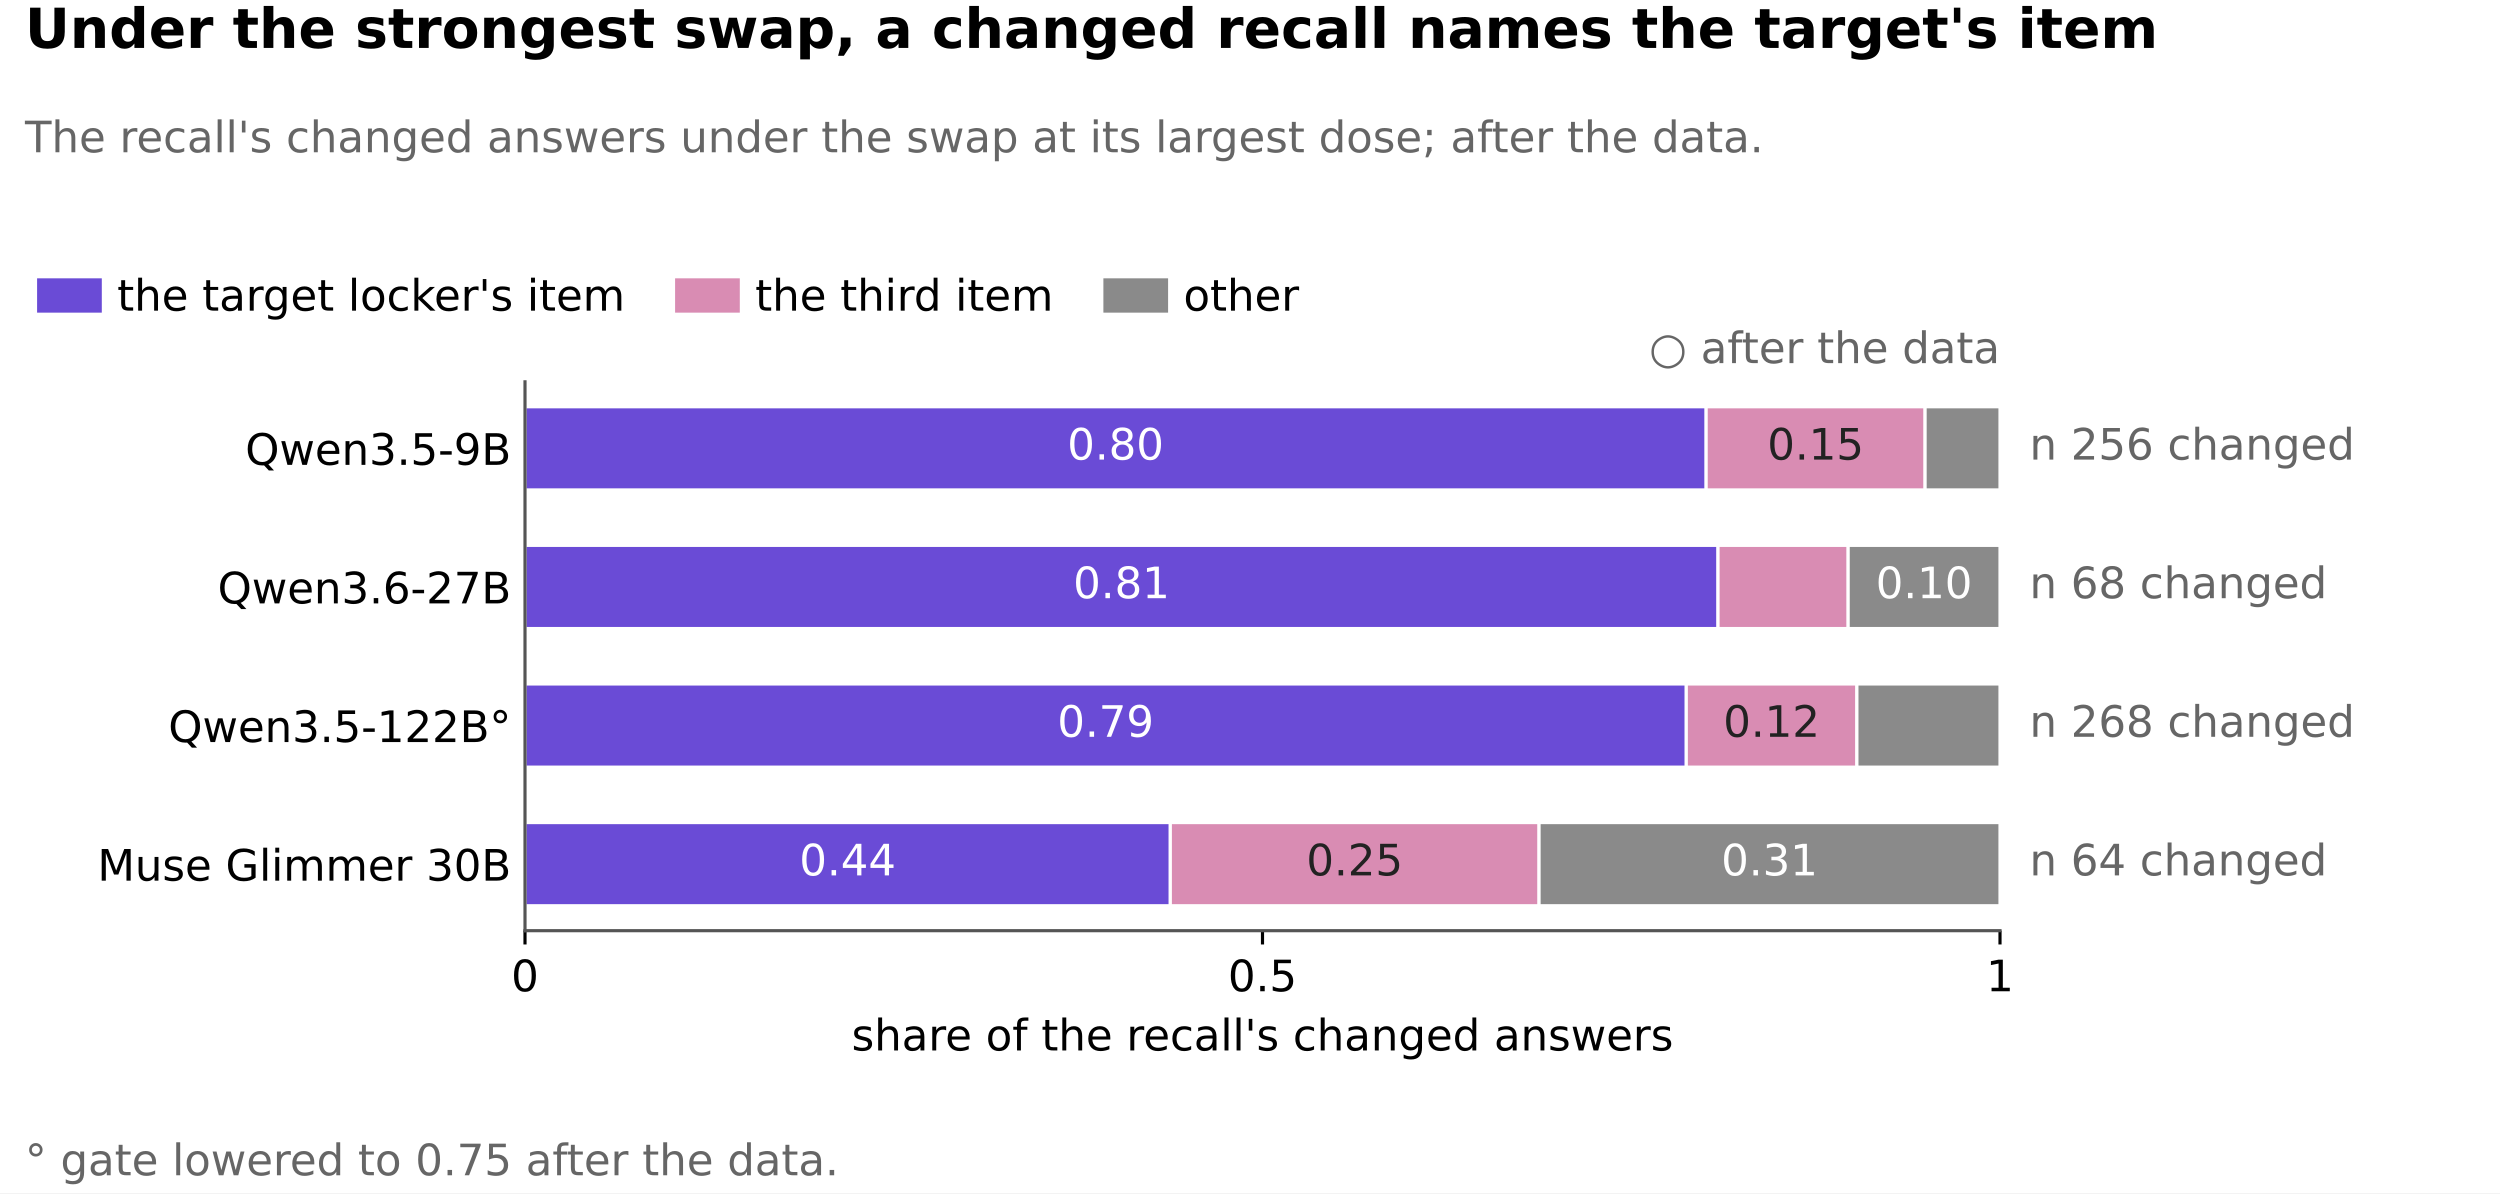
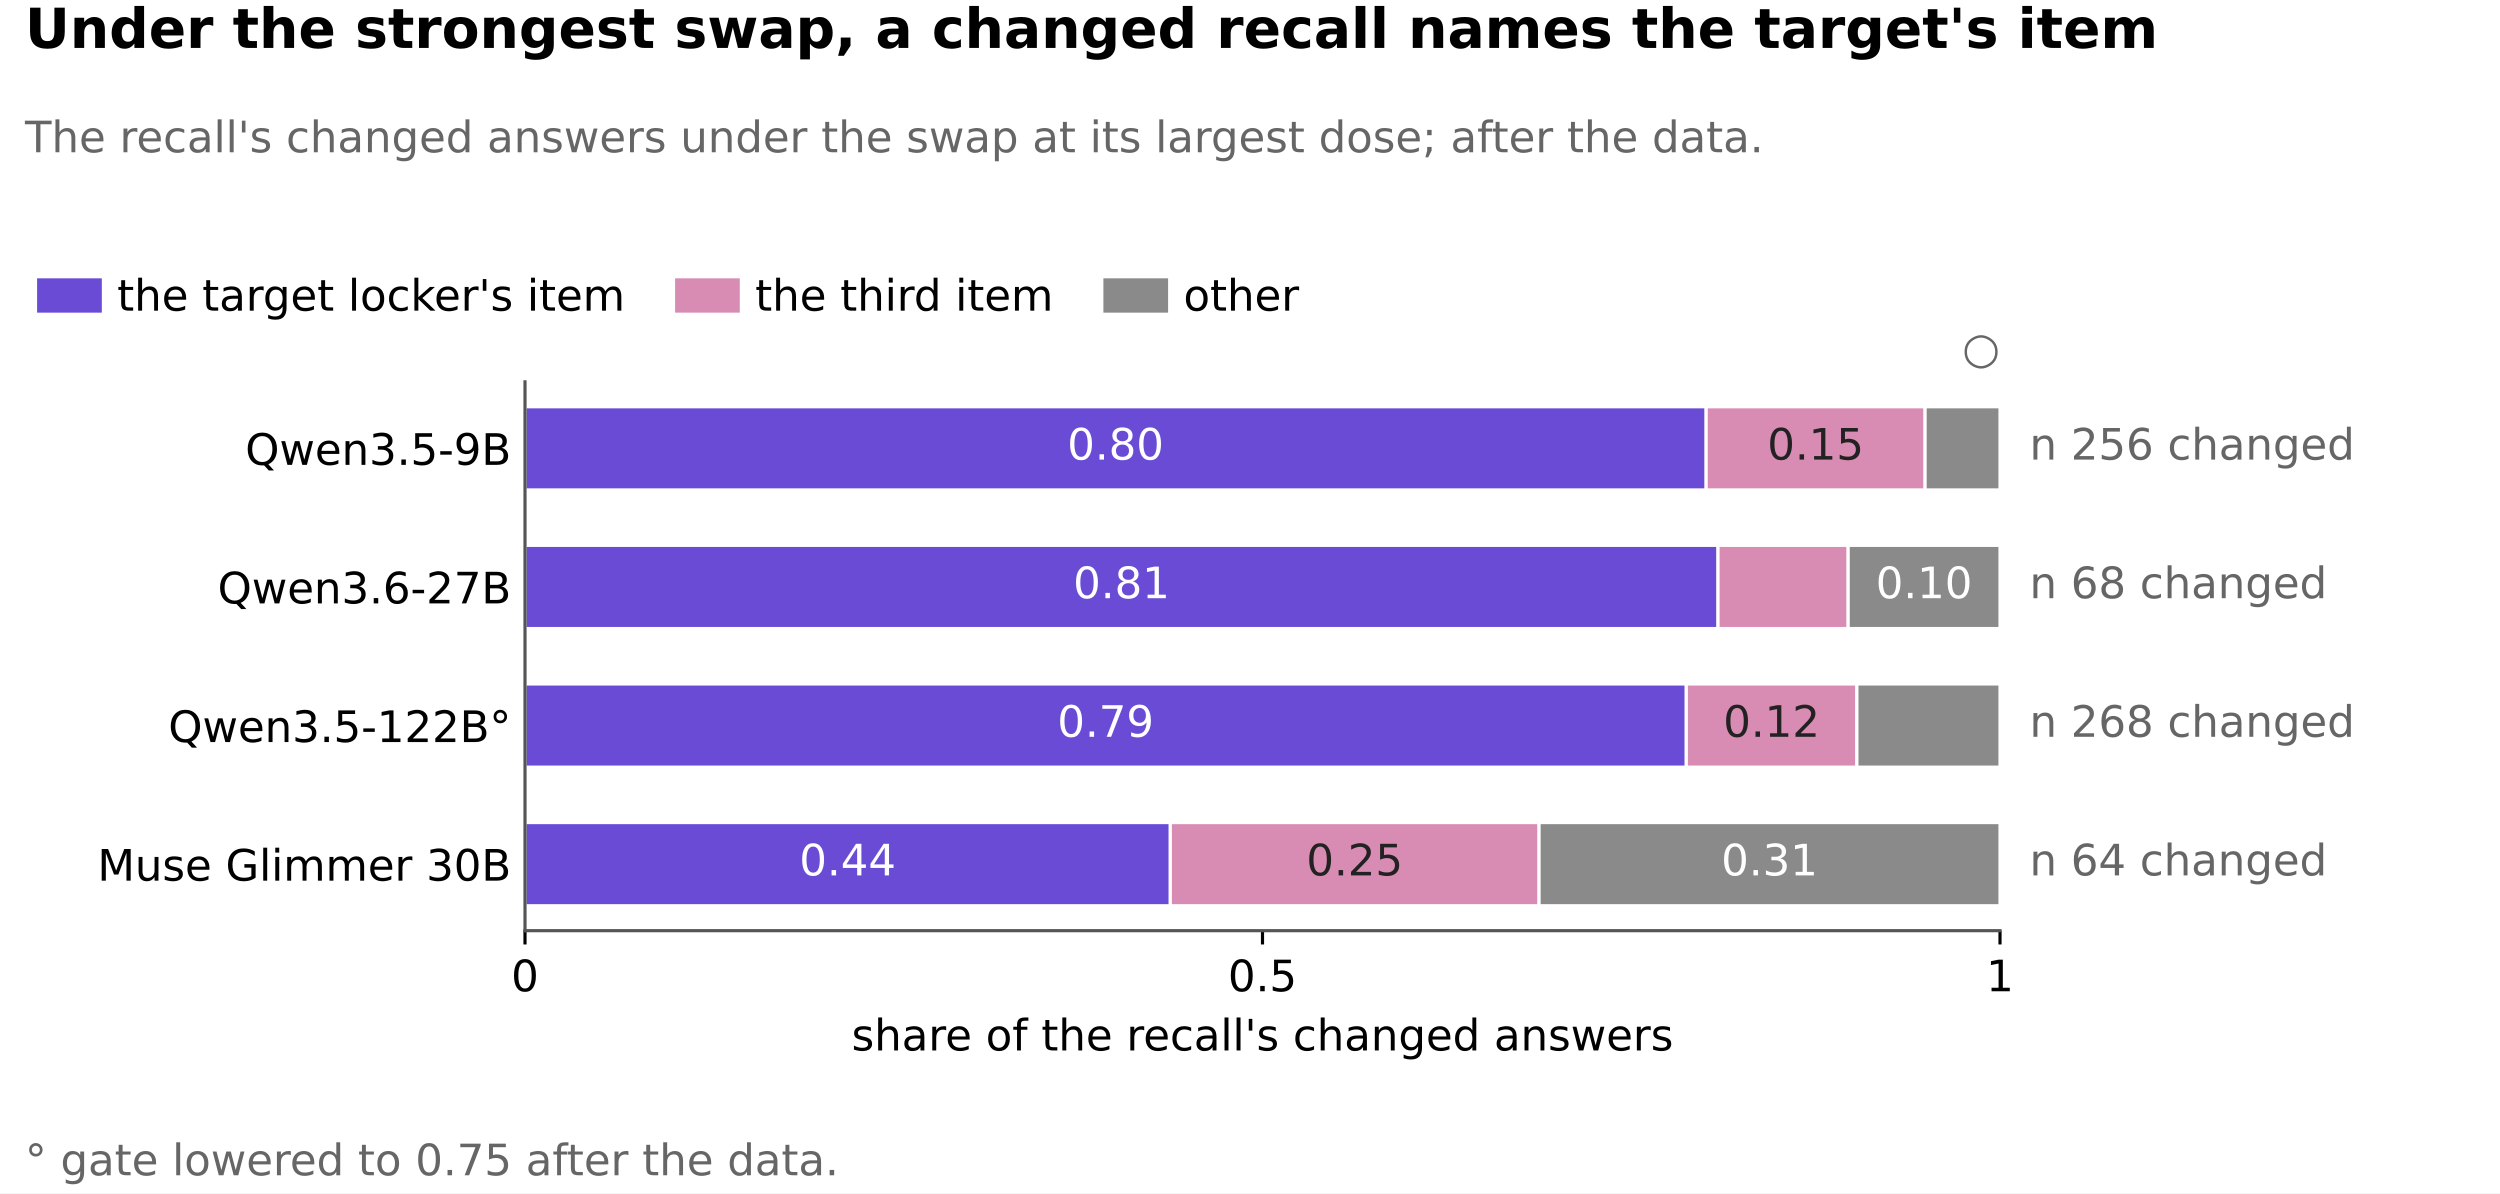
<svg xmlns="http://www.w3.org/2000/svg" xmlns:xlink="http://www.w3.org/1999/xlink" width="633.6pt" height="302.4pt" viewBox="0 0 633.6 302.4" version="1.1">
  <defs>
    <style type="text/css">*{stroke-linejoin: round; stroke-linecap: butt}</style>
  </defs>
  <g id="figure_1">
    <g id="patch_1">
      <path d="M 0 302.4  L 633.6 302.4  L 633.6 0  L 0 0  z " style="fill: #ffffff" />
    </g>
    <g id="axes_1">
      <g id="patch_2">
        <path d="M 133.056 235.872  L 506.88 235.872  L 506.88 96.768  L 133.056 96.768  z " style="fill: #ffffff" />
      </g>
      <g id="patch_3">
-         <path d="M 133.056 124.167  L 432.407 124.167  L 432.407 103.091  L 133.056 103.091  z " clip-path="url(#p0eb108dce6)" style="fill: #6a4bd6; stroke: #ffffff; stroke-width: 0.8; stroke-linejoin: miter" />
+         <path d="M 133.056 124.167  L 432.407 124.167  L 432.407 103.091  L 133.056 103.091  z " clip-path="url(#p07803159c9)" style="fill: #6a4bd6; stroke: #ffffff; stroke-width: 0.8; stroke-linejoin: miter" />
      </g>
      <g id="patch_4">
-         <path d="M 432.407 124.167  L 487.897 124.167  L 487.897 103.091  L 432.407 103.091  z " clip-path="url(#p0eb108dce6)" style="fill: #d98cb3; stroke: #ffffff; stroke-width: 0.8; stroke-linejoin: miter" />
+         <path d="M 432.407 124.167  L 487.897 124.167  L 487.897 103.091  L 432.407 103.091  z " clip-path="url(#p07803159c9)" style="fill: #d98cb3; stroke: #ffffff; stroke-width: 0.8; stroke-linejoin: miter" />
      </g>
      <g id="patch_5">
-         <path d="M 487.897 124.167  L 506.88 124.167  L 506.88 103.091  L 487.897 103.091  z " clip-path="url(#p0eb108dce6)" style="fill: #8a8a8a; stroke: #ffffff; stroke-width: 0.8; stroke-linejoin: miter" />
+         <path d="M 487.897 124.167  L 506.88 124.167  L 506.88 103.091  L 487.897 103.091  z " clip-path="url(#p07803159c9)" style="fill: #8a8a8a; stroke: #ffffff; stroke-width: 0.8; stroke-linejoin: miter" />
      </g>
      <g id="patch_6">
-         <path d="M 133.056 159.295  L 435.414 159.295  L 435.414 138.218  L 133.056 138.218  z " clip-path="url(#p0eb108dce6)" style="fill: #6a4bd6; stroke: #ffffff; stroke-width: 0.8; stroke-linejoin: miter" />
+         <path d="M 133.056 159.295  L 435.414 159.295  L 435.414 138.218  L 133.056 138.218  z " clip-path="url(#p07803159c9)" style="fill: #6a4bd6; stroke: #ffffff; stroke-width: 0.8; stroke-linejoin: miter" />
      </g>
      <g id="patch_7">
-         <path d="M 435.414 159.295  L 468.398 159.295  L 468.398 138.218  L 435.414 138.218  z " clip-path="url(#p0eb108dce6)" style="fill: #d98cb3; stroke: #ffffff; stroke-width: 0.8; stroke-linejoin: miter" />
+         <path d="M 435.414 159.295  L 468.398 159.295  L 468.398 138.218  L 435.414 138.218  z " clip-path="url(#p07803159c9)" style="fill: #d98cb3; stroke: #ffffff; stroke-width: 0.8; stroke-linejoin: miter" />
      </g>
      <g id="patch_8">
-         <path d="M 468.398 159.295  L 506.88 159.295  L 506.88 138.218  L 468.398 138.218  z " clip-path="url(#p0eb108dce6)" style="fill: #8a8a8a; stroke: #ffffff; stroke-width: 0.8; stroke-linejoin: miter" />
+         <path d="M 468.398 159.295  L 506.88 159.295  L 506.88 138.218  L 468.398 138.218  z " clip-path="url(#p07803159c9)" style="fill: #8a8a8a; stroke: #ffffff; stroke-width: 0.8; stroke-linejoin: miter" />
      </g>
      <g id="patch_9">
-         <path d="M 133.056 194.422  L 427.373 194.422  L 427.373 173.345  L 133.056 173.345  z " clip-path="url(#p0eb108dce6)" style="fill: #6a4bd6; stroke: #ffffff; stroke-width: 0.8; stroke-linejoin: miter" />
+         <path d="M 133.056 194.422  L 427.373 194.422  L 427.373 173.345  L 133.056 173.345  z " clip-path="url(#p07803159c9)" style="fill: #6a4bd6; stroke: #ffffff; stroke-width: 0.8; stroke-linejoin: miter" />
      </g>
      <g id="patch_10">
-         <path d="M 427.373 194.422  L 470.613 194.422  L 470.613 173.345  L 427.373 173.345  z " clip-path="url(#p0eb108dce6)" style="fill: #d98cb3; stroke: #ffffff; stroke-width: 0.8; stroke-linejoin: miter" />
+         <path d="M 427.373 194.422  L 470.613 194.422  L 470.613 173.345  L 427.373 173.345  z " clip-path="url(#p07803159c9)" style="fill: #d98cb3; stroke: #ffffff; stroke-width: 0.8; stroke-linejoin: miter" />
      </g>
      <g id="patch_11">
-         <path d="M 470.613 194.422  L 506.88 194.422  L 506.88 173.345  L 470.613 173.345  z " clip-path="url(#p0eb108dce6)" style="fill: #8a8a8a; stroke: #ffffff; stroke-width: 0.8; stroke-linejoin: miter" />
+         <path d="M 470.613 194.422  L 506.88 194.422  L 506.88 173.345  L 470.613 173.345  z " clip-path="url(#p07803159c9)" style="fill: #8a8a8a; stroke: #ffffff; stroke-width: 0.8; stroke-linejoin: miter" />
      </g>
      <g id="patch_12">
-         <path d="M 133.056 229.549  L 296.604 229.549  L 296.604 208.473  L 133.056 208.473  z " clip-path="url(#p0eb108dce6)" style="fill: #6a4bd6; stroke: #ffffff; stroke-width: 0.8; stroke-linejoin: miter" />
+         <path d="M 133.056 229.549  L 296.604 229.549  L 296.604 208.473  L 133.056 208.473  z " clip-path="url(#p07803159c9)" style="fill: #6a4bd6; stroke: #ffffff; stroke-width: 0.8; stroke-linejoin: miter" />
      </g>
      <g id="patch_13">
-         <path d="M 296.604 229.549  L 390.06 229.549  L 390.06 208.473  L 296.604 208.473  z " clip-path="url(#p0eb108dce6)" style="fill: #d98cb3; stroke: #ffffff; stroke-width: 0.8; stroke-linejoin: miter" />
+         <path d="M 296.604 229.549  L 390.06 229.549  L 390.06 208.473  L 296.604 208.473  z " clip-path="url(#p07803159c9)" style="fill: #d98cb3; stroke: #ffffff; stroke-width: 0.8; stroke-linejoin: miter" />
      </g>
      <g id="patch_14">
-         <path d="M 390.06 229.549  L 506.88 229.549  L 506.88 208.473  L 390.06 208.473  z " clip-path="url(#p0eb108dce6)" style="fill: #8a8a8a; stroke: #ffffff; stroke-width: 0.8; stroke-linejoin: miter" />
+         <path d="M 390.06 229.549  L 506.88 229.549  L 506.88 208.473  L 390.06 208.473  z " clip-path="url(#p07803159c9)" style="fill: #8a8a8a; stroke: #ffffff; stroke-width: 0.8; stroke-linejoin: miter" />
      </g>
      <g id="matplotlib.axis_1">
        <g id="xtick_1">
          <g id="line2d_1">
            <defs>
-               <path id="me32370e4d2" d="M 0 0  L 0 3.5  " style="stroke: #000000; stroke-width: 0.8" />
+               <path id="m7116acdc80" d="M 0 0  L 0 3.5  " style="stroke: #000000; stroke-width: 0.8" />
            </defs>
            <g>
-               <use xlink:href="#me32370e4d2" x="133.056" y="235.872" style="stroke: #000000; stroke-width: 0.8" />
+               <use xlink:href="#m7116acdc80" x="133.056" y="235.872" style="stroke: #000000; stroke-width: 0.8" />
            </g>
          </g>
          <g id="text_1">
            <text style="font-size: 11px; font-family: 'DejaVu Sans'; text-anchor: middle" x="133.056" y="251.229" transform="rotate(-0 133.056 251.2294)">0</text>
          </g>
        </g>
        <g id="xtick_2">
          <g id="line2d_2">
            <g>
-               <use xlink:href="#me32370e4d2" x="319.968" y="235.872" style="stroke: #000000; stroke-width: 0.8" />
+               <use xlink:href="#m7116acdc80" x="319.968" y="235.872" style="stroke: #000000; stroke-width: 0.8" />
            </g>
          </g>
          <g id="text_2">
            <text style="font-size: 11px; font-family: 'DejaVu Sans'; text-anchor: middle" x="319.968" y="251.229" transform="rotate(-0 319.968 251.2294)">0.5</text>
          </g>
        </g>
        <g id="xtick_3">
          <g id="line2d_3">
            <g>
-               <use xlink:href="#me32370e4d2" x="506.88" y="235.872" style="stroke: #000000; stroke-width: 0.8" />
+               <use xlink:href="#m7116acdc80" x="506.88" y="235.872" style="stroke: #000000; stroke-width: 0.8" />
            </g>
          </g>
          <g id="text_3">
            <text style="font-size: 11px; font-family: 'DejaVu Sans'; text-anchor: middle" x="506.88" y="251.229" transform="rotate(-0 506.88 251.2294)">1</text>
          </g>
        </g>
        <g id="text_4">
          <text style="font-size: 11px; font-family: 'DejaVu Sans'; text-anchor: middle" x="319.968" y="266.23" transform="rotate(-0 319.968 266.2303)">share of the recall's changed answers</text>
        </g>
      </g>
      <g id="matplotlib.axis_2">
        <g id="ytick_1">
          <g id="line2d_4" />
          <g id="text_5">
            <text style="font-size: 11px; font-family: 'DejaVu Sans'; text-anchor: end" x="129.556" y="117.808" transform="rotate(-0 129.556 117.8078)">Qwen3.5-9B</text>
          </g>
        </g>
        <g id="ytick_2">
          <g id="line2d_5" />
          <g id="text_6">
            <text style="font-size: 11px; font-family: 'DejaVu Sans'; text-anchor: end" x="129.556" y="152.935" transform="rotate(-0 129.556 152.9351)">Qwen3.6-27B</text>
          </g>
        </g>
        <g id="ytick_3">
          <g id="line2d_6" />
          <g id="text_7">
            <text style="font-size: 11px; font-family: 'DejaVu Sans'; text-anchor: end" x="129.556" y="188.062" transform="rotate(-0 129.556 188.0623)">Qwen3.5-122B°</text>
          </g>
        </g>
        <g id="ytick_4">
          <g id="line2d_7" />
          <g id="text_8">
            <text style="font-size: 11px; font-family: 'DejaVu Sans'; text-anchor: end" x="129.556" y="223.19" transform="rotate(-0 129.556 223.1901)">Muse Glimmer 30B</text>
          </g>
        </g>
      </g>
      <g id="patch_15">
        <path d="M 133.056 235.872  L 133.056 96.768  " style="fill: none; stroke: #555555; stroke-width: 0.8; stroke-linejoin: miter; stroke-linecap: square" />
      </g>
      <g id="patch_16">
        <path d="M 133.056 235.872  L 506.88 235.872  " style="fill: none; stroke: #555555; stroke-width: 0.8; stroke-linejoin: miter; stroke-linecap: square" />
      </g>
      <g id="text_9">
        <text style="font-size: 11px; font-family: 'DejaVu Sans'; text-anchor: middle; fill: #ffffff" x="282.732" y="116.487" transform="rotate(-0 282.7316 116.4865)">0.80</text>
      </g>
      <g id="text_10">
        <text style="font-size: 11px; font-family: 'DejaVu Sans'; text-anchor: middle; fill: #222222" x="460.152" y="116.487" transform="rotate(-0 460.152 116.4865)">0.15</text>
      </g>
      <g id="text_11">
        <text style="font-size: 11px; font-family: 'DejaVu Sans'; text-anchor: start; fill: #666666" x="514.356" y="116.487" transform="rotate(-0 514.3565 116.4869)">n 256 changed</text>
      </g>
      <g id="text_12">
        <text style="font-size: 11px; font-family: 'DejaVu Sans'; text-anchor: middle; fill: #ffffff" x="284.235" y="151.614" transform="rotate(-0 284.2348 151.6138)">0.81</text>
      </g>
      <g id="text_13">
        <text style="font-size: 11px; font-family: 'DejaVu Sans'; text-anchor: middle; fill: #ffffff" x="487.639" y="151.614" transform="rotate(-0 487.6391 151.6138)">0.10</text>
      </g>
      <g id="text_14">
        <text style="font-size: 11px; font-family: 'DejaVu Sans'; text-anchor: start; fill: #666666" x="514.356" y="151.614" transform="rotate(-0 514.3565 151.6142)">n 68 changed</text>
      </g>
      <g id="text_15">
        <text style="font-size: 11px; font-family: 'DejaVu Sans'; text-anchor: middle; fill: #ffffff" x="280.214" y="186.741" transform="rotate(-0 280.2143 186.7411)">0.79</text>
      </g>
      <g id="text_16">
        <text style="font-size: 11px; font-family: 'DejaVu Sans'; text-anchor: middle; fill: #222222" x="448.993" y="186.741" transform="rotate(-0 448.9931 186.7411)">0.12</text>
      </g>
      <g id="text_17">
        <text style="font-size: 11px; font-family: 'DejaVu Sans'; text-anchor: start; fill: #666666" x="514.356" y="186.741" transform="rotate(-0 514.3565 186.7415)">n 268 changed</text>
      </g>
      <g id="text_18">
        <text style="font-size: 11px; font-family: 'DejaVu Sans'; text-anchor: middle; fill: #ffffff" x="214.83" y="221.868" transform="rotate(-0 214.83 221.8683)">0.44</text>
      </g>
      <g id="text_19">
        <text style="font-size: 11px; font-family: 'DejaVu Sans'; text-anchor: middle; fill: #222222" x="343.332" y="221.868" transform="rotate(-0 343.332 221.8683)">0.25</text>
      </g>
      <g id="text_20">
        <text style="font-size: 11px; font-family: 'DejaVu Sans'; text-anchor: middle; fill: #ffffff" x="448.47" y="221.868" transform="rotate(-0 448.47 221.8683)">0.31</text>
      </g>
      <g id="text_21">
        <text style="font-size: 11px; font-family: 'DejaVu Sans'; text-anchor: start; fill: #666666" x="514.356" y="221.869" transform="rotate(-0 514.3565 221.8688)">n 64 changed</text>
      </g>
      <g id="text_22">
        <g id="patch_17">
-           <path d="M 416.292 96.331  L 508.53 96.331  L 508.53 82.031  L 416.292 82.031  z " style="fill: #ffffff" />
-         </g>
-         <text style="font-size: 11px; font-family: 'DejaVu Sans'; text-anchor: end; fill: #666666" x="506.88" y="92.039" transform="rotate(-0 506.88 92.03886)">○ after the data</text>
+           <path d="M 495.632 96.331  L 508.53 96.331  L 508.53 82.031  L 495.632 82.031  z " style="fill: #ffffff" />
+         </g>
+         <text style="font-size: 11px; font-family: 'DejaVu Sans'; text-anchor: end; fill: #666666" x="506.88" y="92.039" transform="rotate(-0 506.88 92.03886)">○</text>
      </g>
    </g>
    <g id="text_23">
      <text style="font-weight: 700; font-size: 14px; font-family: 'DejaVu Sans'; text-anchor: start" x="6.336" y="12.15" transform="rotate(-0 6.336 12.14981)">Under the strongest swap, a changed recall names the target's item</text>
    </g>
    <g id="text_24">
      <text style="font-size: 11px; font-family: 'DejaVu Sans'; text-anchor: start; fill: #666666" x="6.336" y="38.598" transform="rotate(-0 6.336 38.59828)">The recall's changed answers under the swap at its largest dose; after the data.</text>
    </g>
    <g id="text_25">
      <text style="font-size: 11px; font-family: 'DejaVu Sans'; text-anchor: start; fill: #666666" x="6.336" y="297.864" transform="rotate(-0 6.336 297.864)">° gate lowered to 0.75 after the data.</text>
    </g>
    <g id="legend_1">
      <g id="patch_18">
        <path d="M 9.9 78.738  L 25.3 78.738  L 25.3 71.038  L 9.9 71.038  z " style="fill: #6a4bd6; stroke: #6a4bd6; stroke-linejoin: miter" />
      </g>
      <g id="text_26">
        <text style="font-size: 11px; font-family: 'DejaVu Sans'; text-anchor: start" x="29.7" y="78.738" transform="rotate(-0 29.7 78.73828)">the target locker's item</text>
      </g>
      <g id="patch_19">
        <path d="M 171.595 78.738  L 186.995 78.738  L 186.995 71.038  L 171.595 71.038  z " style="fill: #d98cb3; stroke: #d98cb3; stroke-linejoin: miter" />
      </g>
      <g id="text_27">
        <text style="font-size: 11px; font-family: 'DejaVu Sans'; text-anchor: start" x="191.395" y="78.738" transform="rotate(-0 191.3948 78.73828)">the third item</text>
      </g>
      <g id="patch_20">
        <path d="M 280.142 78.738  L 295.543 78.738  L 295.543 71.038  L 280.142 71.038  z " style="fill: #8a8a8a; stroke: #8a8a8a; stroke-linejoin: miter" />
      </g>
      <g id="text_28">
        <text style="font-size: 11px; font-family: 'DejaVu Sans'; text-anchor: start" x="299.942" y="78.738" transform="rotate(-0 299.9425 78.73828)">other</text>
      </g>
    </g>
  </g>
  <defs>
-     <clipPath id="p0eb108dce6">
+     <clipPath id="p07803159c9">
      <rect x="133.056" y="96.768" width="373.824" height="139.104" />
    </clipPath>
  </defs>
</svg>
